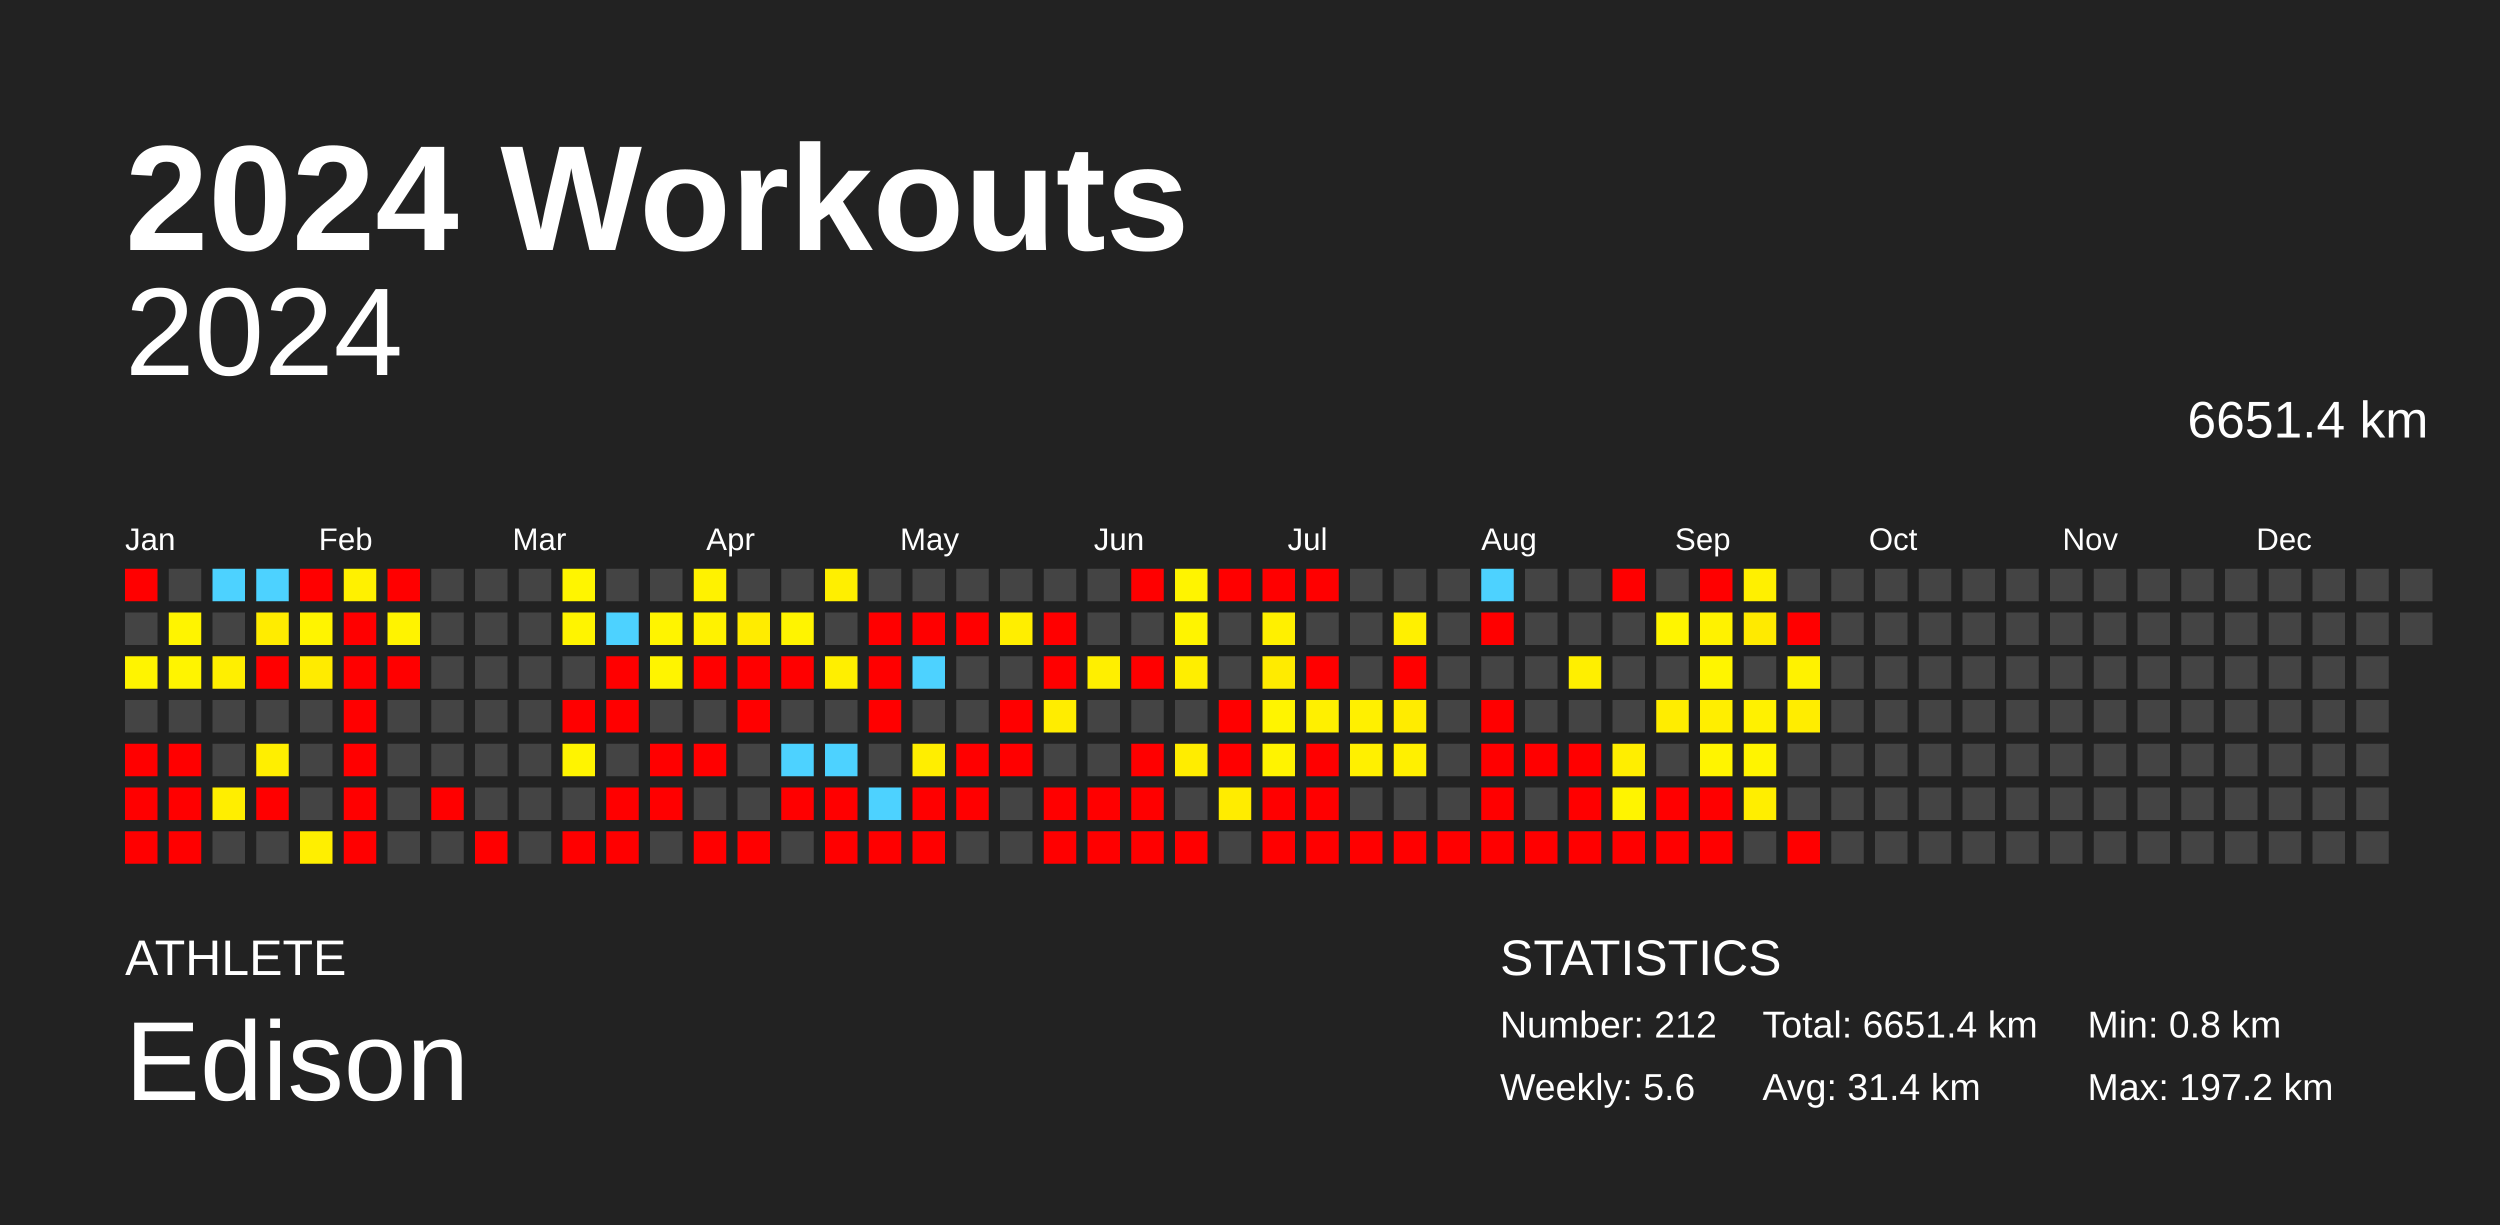
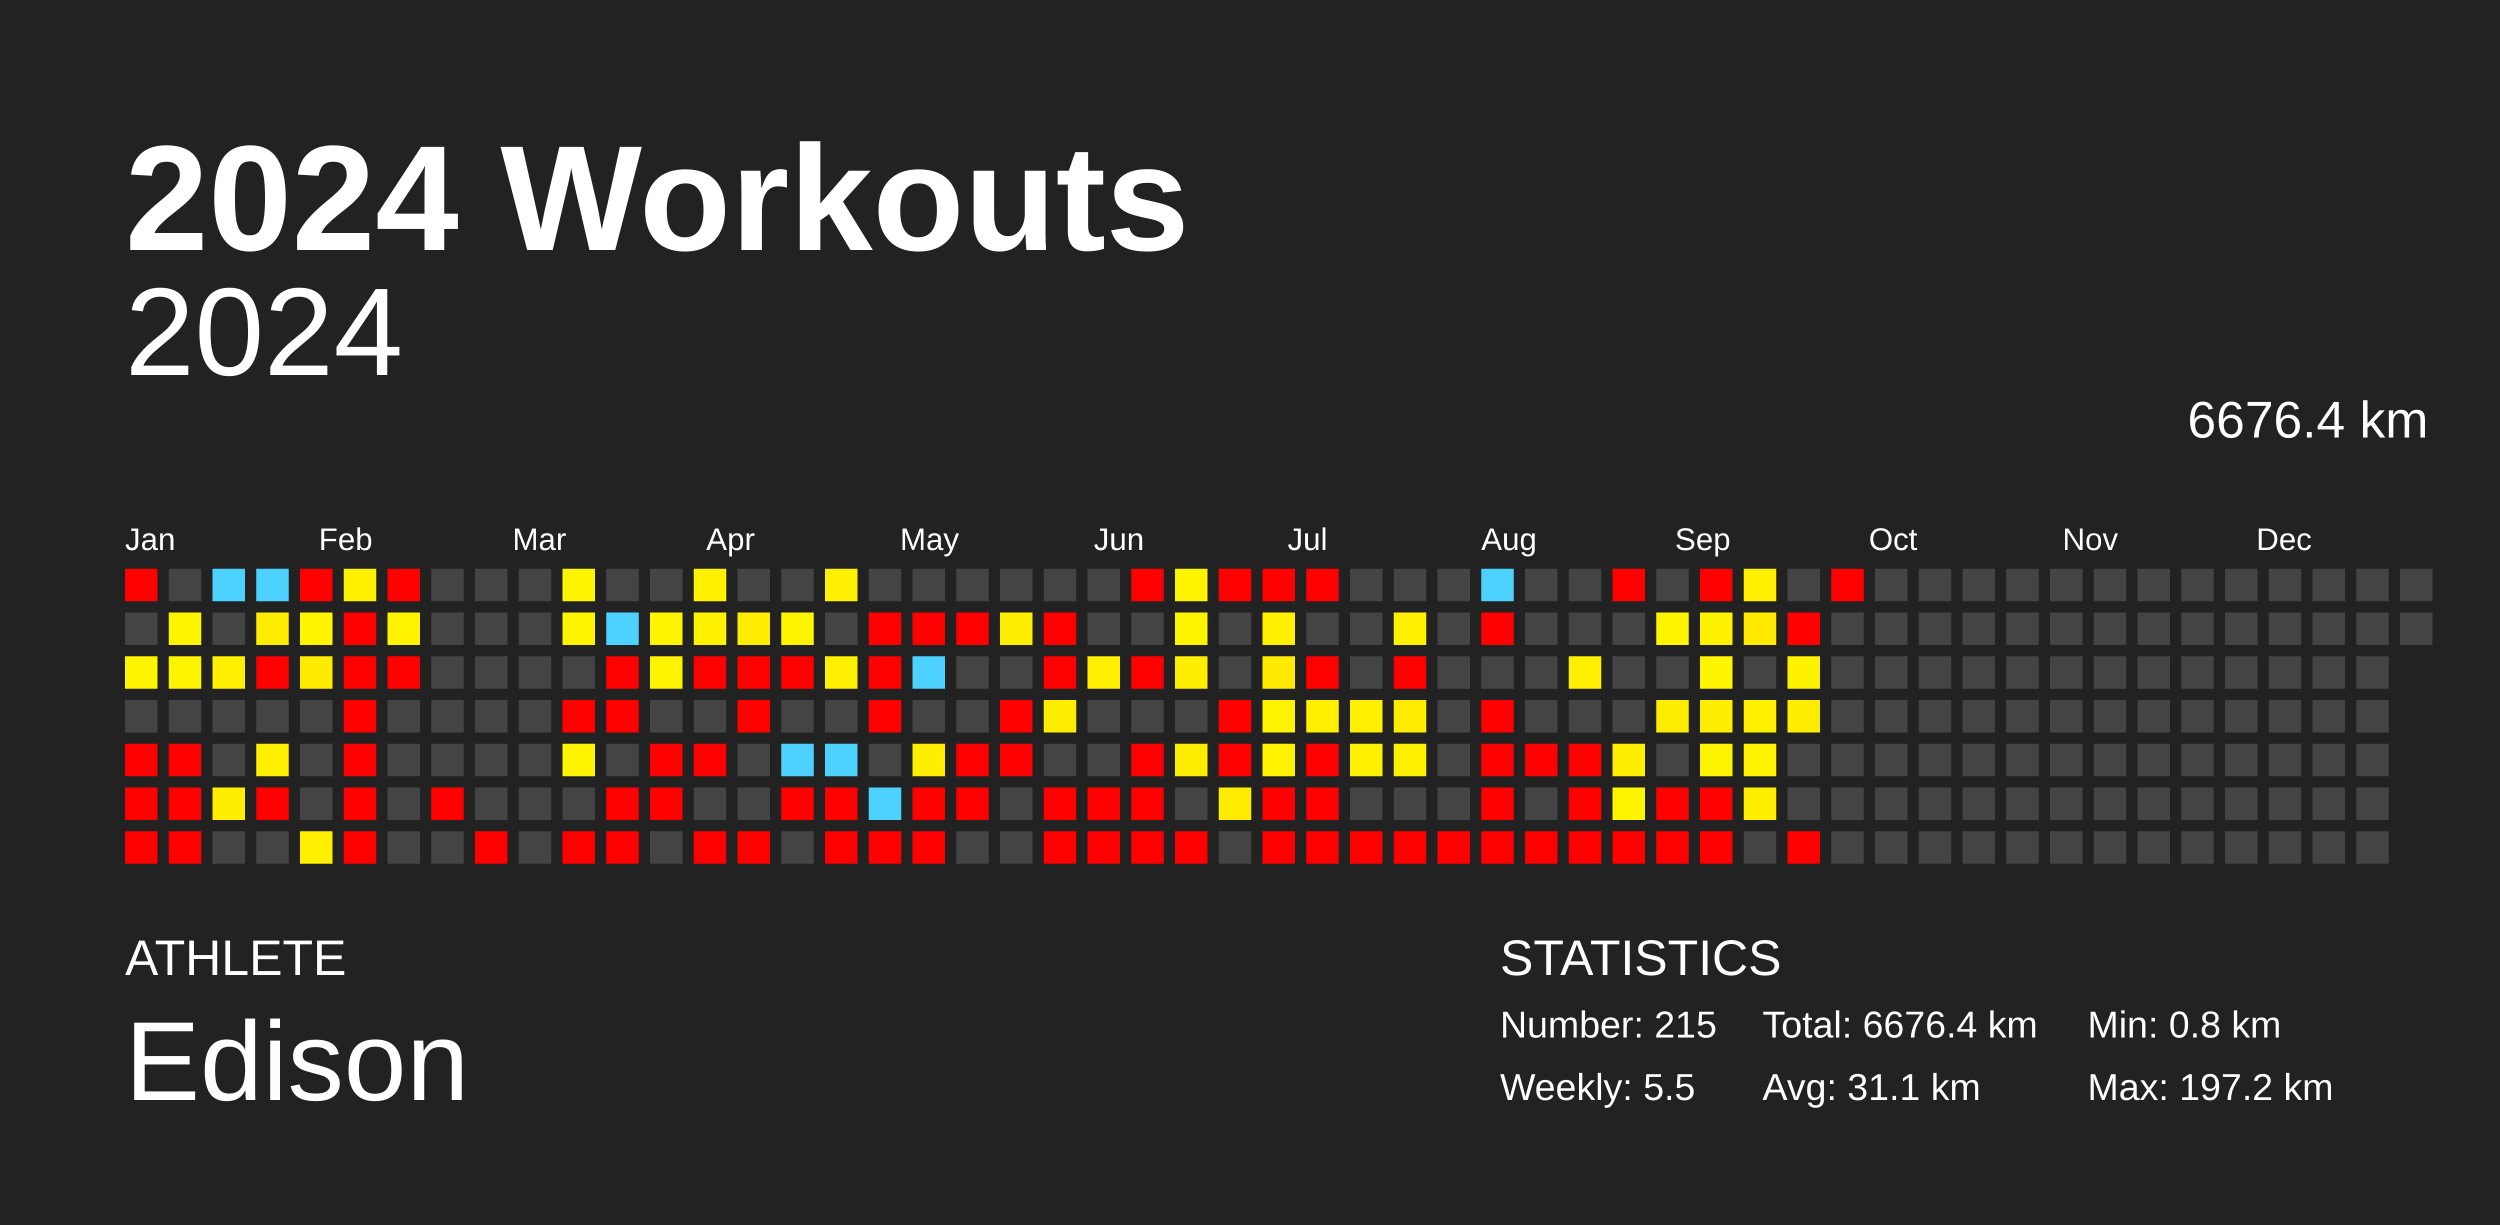
<svg xmlns="http://www.w3.org/2000/svg" baseProfile="full" height="98mm" version="1.1" viewBox="0,0,200,98" width="200mm">
  <defs />
  <rect fill="#222222" height="98" width="200" x="0" y="0" />
  <text fill="#FFFFFF" style="font-size:12px; font-family:Arial; font-weight:bold;" x="10" y="20">2024 Workouts</text>
  <text fill="#FFFFFF" style="font-size:4px; font-family:Arial" x="10" y="78">ATHLETE</text>
  <text fill="#FFFFFF" style="font-size:9px; font-family:Arial" x="10" y="88">Edison</text>
  <text fill="#FFFFFF" style="font-size:4px; font-family:Arial" x="120" y="78">STATISTICS</text>
-   <text fill="#FFFFFF" style="font-size:3px; font-family:Arial" x="120" y="83">Number: 212</text>
-   <text fill="#FFFFFF" style="font-size:3px; font-family:Arial" x="120" y="88">Weekly: 5.6</text>
-   <text fill="#FFFFFF" style="font-size:3px; font-family:Arial" x="141" y="83">Total: 6651.4 km</text>
-   <text fill="#FFFFFF" style="font-size:3px; font-family:Arial" x="141" y="88">Avg: 31.4 km</text>
+   <text fill="#FFFFFF" style="font-size:3px; font-family:Arial" x="120" y="83">Number: 215</text>
+   <text fill="#FFFFFF" style="font-size:3px; font-family:Arial" x="120" y="88">Weekly: 5.5</text>
+   <text fill="#FFFFFF" style="font-size:3px; font-family:Arial" x="141" y="83">Total: 6676.4 km</text>
+   <text fill="#FFFFFF" style="font-size:3px; font-family:Arial" x="141" y="88">Avg: 31.1 km</text>
  <text fill="#FFFFFF" style="font-size:3px; font-family:Arial" x="167" y="83">Min: 0.8 km</text>
  <text fill="#FFFFFF" style="font-size:3px; font-family:Arial" x="167" y="88">Max: 197.2 km</text>
  <text alignment-baseline="hanging" fill="#FFFFFF" style="font-size:10.0px; font-family:Arial;" x="10" y="30">2024</text>
-   <text alignment-baseline="hanging" fill="#FFFFFF" style="font-size:4.125px; font-family:Arial;" x="175" y="35">6651.4 km</text>
+   <text alignment-baseline="hanging" fill="#FFFFFF" style="font-size:4.125px; font-family:Arial;" x="175" y="35">6676.4 km</text>
  <text fill="#FFFFFF" style="font-size:2.5px; font-family:Arial" x="10.0" y="44">Jan</text>
  <text fill="#FFFFFF" style="font-size:2.5px; font-family:Arial" x="25.5" y="44">Feb</text>
  <text fill="#FFFFFF" style="font-size:2.5px; font-family:Arial" x="41.0" y="44">Mar</text>
  <text fill="#FFFFFF" style="font-size:2.5px; font-family:Arial" x="56.5" y="44">Apr</text>
  <text fill="#FFFFFF" style="font-size:2.5px; font-family:Arial" x="72.0" y="44">May</text>
  <text fill="#FFFFFF" style="font-size:2.5px; font-family:Arial" x="87.5" y="44">Jun</text>
  <text fill="#FFFFFF" style="font-size:2.5px; font-family:Arial" x="103.0" y="44">Jul</text>
  <text fill="#FFFFFF" style="font-size:2.5px; font-family:Arial" x="118.5" y="44">Aug</text>
  <text fill="#FFFFFF" style="font-size:2.5px; font-family:Arial" x="134.0" y="44">Sep</text>
  <text fill="#FFFFFF" style="font-size:2.5px; font-family:Arial" x="149.5" y="44">Oct</text>
  <text fill="#FFFFFF" style="font-size:2.5px; font-family:Arial" x="165.0" y="44">Nov</text>
  <text fill="#FFFFFF" style="font-size:2.5px; font-family:Arial" x="180.5" y="44">Dec</text>
  <rect fill="red" height="2.6" width="2.6" x="10.0" y="45.5" />
  <rect fill="#444444" height="2.6" width="2.6" x="10.0" y="49.0" />
  <rect fill="#fff400" height="2.6" width="2.6" x="10.0" y="52.5" />
  <rect fill="#444444" height="2.6" width="2.6" x="10.0" y="56.0" />
  <rect fill="red" height="2.6" width="2.6" x="10.0" y="59.5" />
  <rect fill="red" height="2.6" width="2.6" x="10.0" y="63.0" />
  <rect fill="red" height="2.6" width="2.6" x="10.0" y="66.5" />
  <rect fill="#444444" height="2.6" width="2.6" x="13.5" y="45.5" />
  <rect fill="#fff400" height="2.6" width="2.6" x="13.5" y="49.0" />
  <rect fill="#fff400" height="2.6" width="2.6" x="13.5" y="52.5" />
  <rect fill="#444444" height="2.6" width="2.6" x="13.5" y="56.0" />
  <rect fill="red" height="2.6" width="2.6" x="13.5" y="59.5" />
  <rect fill="red" height="2.6" width="2.6" x="13.5" y="63.0" />
  <rect fill="red" height="2.6" width="2.6" x="13.5" y="66.5" />
  <rect fill="#4dd2ff" height="2.6" width="2.6" x="17.0" y="45.5" />
  <rect fill="#444444" height="2.6" width="2.6" x="17.0" y="49.0" />
  <rect fill="#ffef00" height="2.6" width="2.6" x="17.0" y="52.5" />
  <rect fill="#444444" height="2.6" width="2.6" x="17.0" y="56.0" />
  <rect fill="#444444" height="2.6" width="2.6" x="17.0" y="59.5" />
  <rect fill="#ffee00" height="2.6" width="2.6" x="17.0" y="63.0" />
  <rect fill="#444444" height="2.6" width="2.6" x="17.0" y="66.5" />
  <rect fill="#4dd2ff" height="2.6" width="2.6" x="20.5" y="45.5" />
  <rect fill="#ffec00" height="2.6" width="2.6" x="20.5" y="49.0" />
  <rect fill="red" height="2.6" width="2.6" x="20.5" y="52.5" />
  <rect fill="#444444" height="2.6" width="2.6" x="20.5" y="56.0" />
  <rect fill="#ffef00" height="2.6" width="2.6" x="20.5" y="59.5" />
  <rect fill="red" height="2.6" width="2.6" x="20.5" y="63.0" />
  <rect fill="#444444" height="2.6" width="2.6" x="20.5" y="66.5" />
  <rect fill="red" height="2.6" width="2.6" x="24.0" y="45.5" />
  <rect fill="#fff400" height="2.6" width="2.6" x="24.0" y="49.0" />
  <rect fill="#ffeb00" height="2.6" width="2.6" x="24.0" y="52.5" />
  <rect fill="#444444" height="2.6" width="2.6" x="24.0" y="56.0" />
  <rect fill="#444444" height="2.6" width="2.6" x="24.0" y="59.5" />
  <rect fill="#444444" height="2.6" width="2.6" x="24.0" y="63.0" />
  <rect fill="#ffef00" height="2.6" width="2.6" x="24.0" y="66.5" />
  <rect fill="#fff100" height="2.6" width="2.6" x="27.5" y="45.5" />
  <rect fill="red" height="2.6" width="2.6" x="27.5" y="49.0" />
  <rect fill="red" height="2.6" width="2.6" x="27.5" y="52.5" />
  <rect fill="red" height="2.6" width="2.6" x="27.5" y="56.0" />
  <rect fill="red" height="2.6" width="2.6" x="27.5" y="59.5" />
  <rect fill="red" height="2.6" width="2.6" x="27.5" y="63.0" />
  <rect fill="red" height="2.6" width="2.6" x="27.5" y="66.5" />
  <rect fill="red" height="2.6" width="2.6" x="31.0" y="45.5" />
  <rect fill="#fff300" height="2.6" width="2.6" x="31.0" y="49.0" />
  <rect fill="red" height="2.6" width="2.6" x="31.0" y="52.5" />
  <rect fill="#444444" height="2.6" width="2.6" x="31.0" y="56.0" />
  <rect fill="#444444" height="2.6" width="2.6" x="31.0" y="59.5" />
  <rect fill="#444444" height="2.6" width="2.6" x="31.0" y="63.0" />
  <rect fill="#444444" height="2.6" width="2.6" x="31.0" y="66.5" />
  <rect fill="#444444" height="2.6" width="2.6" x="34.5" y="45.5" />
  <rect fill="#444444" height="2.6" width="2.6" x="34.5" y="49.0" />
  <rect fill="#444444" height="2.6" width="2.6" x="34.5" y="52.5" />
  <rect fill="#444444" height="2.6" width="2.6" x="34.5" y="56.0" />
  <rect fill="#444444" height="2.6" width="2.6" x="34.5" y="59.5" />
  <rect fill="red" height="2.6" width="2.6" x="34.5" y="63.0" />
  <rect fill="#444444" height="2.6" width="2.6" x="34.5" y="66.5" />
  <rect fill="#444444" height="2.6" width="2.6" x="38.0" y="45.5" />
  <rect fill="#444444" height="2.6" width="2.6" x="38.0" y="49.0" />
  <rect fill="#444444" height="2.6" width="2.6" x="38.0" y="52.5" />
  <rect fill="#444444" height="2.6" width="2.6" x="38.0" y="56.0" />
  <rect fill="#444444" height="2.6" width="2.6" x="38.0" y="59.5" />
  <rect fill="#444444" height="2.6" width="2.6" x="38.0" y="63.0" />
  <rect fill="red" height="2.6" width="2.6" x="38.0" y="66.5" />
  <rect fill="#444444" height="2.6" width="2.6" x="41.5" y="45.5" />
  <rect fill="#444444" height="2.6" width="2.6" x="41.5" y="49.0" />
  <rect fill="#444444" height="2.6" width="2.6" x="41.5" y="52.5" />
  <rect fill="#444444" height="2.6" width="2.6" x="41.5" y="56.0" />
  <rect fill="#444444" height="2.6" width="2.6" x="41.5" y="59.5" />
  <rect fill="#444444" height="2.6" width="2.6" x="41.5" y="63.0" />
  <rect fill="#444444" height="2.6" width="2.6" x="41.5" y="66.5" />
  <rect fill="#fff500" height="2.6" width="2.6" x="45.0" y="45.5" />
  <rect fill="#fff400" height="2.6" width="2.6" x="45.0" y="49.0" />
  <rect fill="#444444" height="2.6" width="2.6" x="45.0" y="52.5" />
  <rect fill="red" height="2.6" width="2.6" x="45.0" y="56.0" />
  <rect fill="#fff400" height="2.6" width="2.6" x="45.0" y="59.5" />
  <rect fill="#444444" height="2.6" width="2.6" x="45.0" y="63.0" />
  <rect fill="red" height="2.6" width="2.6" x="45.0" y="66.5" />
  <rect fill="#444444" height="2.6" width="2.6" x="48.5" y="45.5" />
  <rect fill="#4dd2ff" height="2.6" width="2.6" x="48.5" y="49.0" />
  <rect fill="red" height="2.6" width="2.6" x="48.5" y="52.5" />
  <rect fill="red" height="2.6" width="2.6" x="48.5" y="56.0" />
  <rect fill="#444444" height="2.6" width="2.6" x="48.5" y="59.5" />
  <rect fill="red" height="2.6" width="2.6" x="48.5" y="63.0" />
  <rect fill="red" height="2.6" width="2.6" x="48.5" y="66.5" />
  <rect fill="#444444" height="2.6" width="2.6" x="52.0" y="45.5" />
  <rect fill="#fff400" height="2.6" width="2.6" x="52.0" y="49.0" />
  <rect fill="#fff400" height="2.6" width="2.6" x="52.0" y="52.5" />
  <rect fill="#444444" height="2.6" width="2.6" x="52.0" y="56.0" />
  <rect fill="red" height="2.6" width="2.6" x="52.0" y="59.5" />
  <rect fill="red" height="2.6" width="2.6" x="52.0" y="63.0" />
  <rect fill="#444444" height="2.6" width="2.6" x="52.0" y="66.5" />
  <rect fill="#fff200" height="2.6" width="2.6" x="55.5" y="45.5" />
  <rect fill="#fff200" height="2.6" width="2.6" x="55.5" y="49.0" />
  <rect fill="red" height="2.6" width="2.6" x="55.5" y="52.5" />
  <rect fill="#444444" height="2.6" width="2.6" x="55.5" y="56.0" />
  <rect fill="red" height="2.6" width="2.6" x="55.5" y="59.5" />
  <rect fill="#444444" height="2.6" width="2.6" x="55.5" y="63.0" />
  <rect fill="red" height="2.6" width="2.6" x="55.5" y="66.5" />
  <rect fill="#444444" height="2.6" width="2.6" x="59.0" y="45.5" />
  <rect fill="#ffec00" height="2.6" width="2.6" x="59.0" y="49.0" />
  <rect fill="red" height="2.6" width="2.6" x="59.0" y="52.5" />
  <rect fill="red" height="2.6" width="2.6" x="59.0" y="56.0" />
  <rect fill="#444444" height="2.6" width="2.6" x="59.0" y="59.5" />
  <rect fill="#444444" height="2.6" width="2.6" x="59.0" y="63.0" />
  <rect fill="red" height="2.6" width="2.6" x="59.0" y="66.5" />
  <rect fill="#444444" height="2.6" width="2.6" x="62.5" y="45.5" />
  <rect fill="#fff400" height="2.6" width="2.6" x="62.5" y="49.0" />
  <rect fill="red" height="2.6" width="2.6" x="62.5" y="52.5" />
  <rect fill="#444444" height="2.6" width="2.6" x="62.5" y="56.0" />
  <rect fill="#4dd2ff" height="2.6" width="2.6" x="62.5" y="59.5" />
  <rect fill="red" height="2.6" width="2.6" x="62.5" y="63.0" />
  <rect fill="#444444" height="2.6" width="2.6" x="62.5" y="66.5" />
  <rect fill="#ffef00" height="2.6" width="2.6" x="66.0" y="45.5" />
  <rect fill="#444444" height="2.6" width="2.6" x="66.0" y="49.0" />
  <rect fill="#ffef00" height="2.6" width="2.6" x="66.0" y="52.5" />
  <rect fill="#444444" height="2.6" width="2.6" x="66.0" y="56.0" />
  <rect fill="#4dd2ff" height="2.6" width="2.6" x="66.0" y="59.5" />
  <rect fill="red" height="2.6" width="2.6" x="66.0" y="63.0" />
  <rect fill="red" height="2.6" width="2.6" x="66.0" y="66.5" />
  <rect fill="#444444" height="2.6" width="2.6" x="69.5" y="45.5" />
  <rect fill="red" height="2.6" width="2.6" x="69.5" y="49.0" />
  <rect fill="red" height="2.6" width="2.6" x="69.5" y="52.5" />
  <rect fill="red" height="2.6" width="2.6" x="69.5" y="56.0" />
  <rect fill="#444444" height="2.6" width="2.6" x="69.5" y="59.5" />
  <rect fill="#4dd2ff" height="2.6" width="2.6" x="69.5" y="63.0" />
  <rect fill="red" height="2.6" width="2.6" x="69.5" y="66.5" />
  <rect fill="#444444" height="2.6" width="2.6" x="73.0" y="45.5" />
  <rect fill="red" height="2.6" width="2.6" x="73.0" y="49.0" />
  <rect fill="#4dd2ff" height="2.6" width="2.6" x="73.0" y="52.5" />
  <rect fill="#444444" height="2.6" width="2.6" x="73.0" y="56.0" />
  <rect fill="#ffee00" height="2.6" width="2.6" x="73.0" y="59.5" />
  <rect fill="red" height="2.6" width="2.6" x="73.0" y="63.0" />
  <rect fill="red" height="2.6" width="2.6" x="73.0" y="66.5" />
  <rect fill="#444444" height="2.6" width="2.6" x="76.5" y="45.5" />
  <rect fill="red" height="2.6" width="2.6" x="76.5" y="49.0" />
  <rect fill="#444444" height="2.6" width="2.6" x="76.5" y="52.5" />
  <rect fill="#444444" height="2.6" width="2.6" x="76.5" y="56.0" />
  <rect fill="red" height="2.6" width="2.6" x="76.5" y="59.5" />
  <rect fill="red" height="2.6" width="2.6" x="76.5" y="63.0" />
  <rect fill="#444444" height="2.6" width="2.6" x="76.5" y="66.5" />
  <rect fill="#444444" height="2.6" width="2.6" x="80.0" y="45.5" />
  <rect fill="#ffee00" height="2.6" width="2.6" x="80.0" y="49.0" />
  <rect fill="#444444" height="2.6" width="2.6" x="80.0" y="52.5" />
  <rect fill="red" height="2.6" width="2.6" x="80.0" y="56.0" />
  <rect fill="red" height="2.6" width="2.6" x="80.0" y="59.5" />
  <rect fill="#444444" height="2.6" width="2.6" x="80.0" y="63.0" />
  <rect fill="#444444" height="2.6" width="2.6" x="80.0" y="66.5" />
  <rect fill="#444444" height="2.6" width="2.6" x="83.5" y="45.5" />
  <rect fill="red" height="2.6" width="2.6" x="83.5" y="49.0" />
  <rect fill="red" height="2.6" width="2.6" x="83.5" y="52.5" />
  <rect fill="#ffed00" height="2.6" width="2.6" x="83.5" y="56.0" />
  <rect fill="#444444" height="2.6" width="2.6" x="83.5" y="59.5" />
  <rect fill="red" height="2.6" width="2.6" x="83.5" y="63.0" />
  <rect fill="red" height="2.6" width="2.6" x="83.5" y="66.5" />
  <rect fill="#444444" height="2.6" width="2.6" x="87.0" y="45.5" />
  <rect fill="#444444" height="2.6" width="2.6" x="87.0" y="49.0" />
  <rect fill="#ffef00" height="2.6" width="2.6" x="87.0" y="52.5" />
  <rect fill="#444444" height="2.6" width="2.6" x="87.0" y="56.0" />
  <rect fill="#444444" height="2.6" width="2.6" x="87.0" y="59.5" />
  <rect fill="red" height="2.6" width="2.6" x="87.0" y="63.0" />
  <rect fill="red" height="2.6" width="2.6" x="87.0" y="66.5" />
  <rect fill="red" height="2.6" width="2.6" x="90.5" y="45.5" />
  <rect fill="#444444" height="2.6" width="2.6" x="90.5" y="49.0" />
  <rect fill="red" height="2.6" width="2.6" x="90.5" y="52.5" />
  <rect fill="#444444" height="2.6" width="2.6" x="90.5" y="56.0" />
  <rect fill="red" height="2.6" width="2.6" x="90.5" y="59.5" />
  <rect fill="red" height="2.6" width="2.6" x="90.5" y="63.0" />
  <rect fill="red" height="2.6" width="2.6" x="90.5" y="66.5" />
  <rect fill="#fff400" height="2.6" width="2.6" x="94.0" y="45.5" />
  <rect fill="#fff400" height="2.6" width="2.6" x="94.0" y="49.0" />
  <rect fill="#ffee00" height="2.6" width="2.6" x="94.0" y="52.5" />
  <rect fill="#444444" height="2.6" width="2.6" x="94.0" y="56.0" />
  <rect fill="#ffed00" height="2.6" width="2.6" x="94.0" y="59.5" />
  <rect fill="#444444" height="2.6" width="2.6" x="94.0" y="63.0" />
  <rect fill="red" height="2.6" width="2.6" x="94.0" y="66.5" />
  <rect fill="red" height="2.6" width="2.6" x="97.5" y="45.5" />
  <rect fill="#444444" height="2.6" width="2.6" x="97.5" y="49.0" />
  <rect fill="#444444" height="2.6" width="2.6" x="97.5" y="52.5" />
  <rect fill="red" height="2.6" width="2.6" x="97.5" y="56.0" />
  <rect fill="red" height="2.6" width="2.6" x="97.5" y="59.5" />
  <rect fill="#ffec00" height="2.6" width="2.6" x="97.5" y="63.0" />
  <rect fill="#444444" height="2.6" width="2.6" x="97.5" y="66.5" />
  <rect fill="red" height="2.6" width="2.6" x="101.0" y="45.5" />
  <rect fill="#fff000" height="2.6" width="2.6" x="101.0" y="49.0" />
  <rect fill="#ffeb00" height="2.6" width="2.6" x="101.0" y="52.5" />
  <rect fill="#fff400" height="2.6" width="2.6" x="101.0" y="56.0" />
  <rect fill="#fff300" height="2.6" width="2.6" x="101.0" y="59.5" />
  <rect fill="red" height="2.6" width="2.6" x="101.0" y="63.0" />
  <rect fill="red" height="2.6" width="2.6" x="101.0" y="66.5" />
  <rect fill="red" height="2.6" width="2.6" x="104.5" y="45.5" />
  <rect fill="#444444" height="2.6" width="2.6" x="104.5" y="49.0" />
  <rect fill="red" height="2.6" width="2.6" x="104.5" y="52.5" />
  <rect fill="#fff000" height="2.6" width="2.6" x="104.5" y="56.0" />
  <rect fill="red" height="2.6" width="2.6" x="104.5" y="59.5" />
  <rect fill="red" height="2.6" width="2.6" x="104.5" y="63.0" />
  <rect fill="red" height="2.6" width="2.6" x="104.5" y="66.5" />
  <rect fill="#444444" height="2.6" width="2.6" x="108.0" y="45.5" />
  <rect fill="#444444" height="2.6" width="2.6" x="108.0" y="49.0" />
  <rect fill="#444444" height="2.6" width="2.6" x="108.0" y="52.5" />
  <rect fill="#fff000" height="2.6" width="2.6" x="108.0" y="56.0" />
  <rect fill="#fff000" height="2.6" width="2.6" x="108.0" y="59.5" />
  <rect fill="#444444" height="2.6" width="2.6" x="108.0" y="63.0" />
  <rect fill="red" height="2.6" width="2.6" x="108.0" y="66.5" />
  <rect fill="#444444" height="2.6" width="2.6" x="111.5" y="45.5" />
  <rect fill="#fff000" height="2.6" width="2.6" x="111.5" y="49.0" />
  <rect fill="red" height="2.6" width="2.6" x="111.5" y="52.5" />
  <rect fill="#ffec00" height="2.6" width="2.6" x="111.5" y="56.0" />
  <rect fill="#fff000" height="2.6" width="2.6" x="111.5" y="59.5" />
  <rect fill="#444444" height="2.6" width="2.6" x="111.5" y="63.0" />
  <rect fill="red" height="2.6" width="2.6" x="111.5" y="66.5" />
  <rect fill="#444444" height="2.6" width="2.6" x="115.0" y="45.5" />
  <rect fill="#444444" height="2.6" width="2.6" x="115.0" y="49.0" />
  <rect fill="#444444" height="2.6" width="2.6" x="115.0" y="52.5" />
  <rect fill="#444444" height="2.6" width="2.6" x="115.0" y="56.0" />
  <rect fill="#444444" height="2.6" width="2.6" x="115.0" y="59.5" />
  <rect fill="#444444" height="2.6" width="2.6" x="115.0" y="63.0" />
  <rect fill="red" height="2.6" width="2.6" x="115.0" y="66.5" />
  <rect fill="#4dd2ff" height="2.6" width="2.6" x="118.5" y="45.5" />
  <rect fill="red" height="2.6" width="2.6" x="118.5" y="49.0" />
  <rect fill="#444444" height="2.6" width="2.6" x="118.5" y="52.5" />
  <rect fill="red" height="2.6" width="2.6" x="118.5" y="56.0" />
  <rect fill="red" height="2.6" width="2.6" x="118.5" y="59.5" />
  <rect fill="red" height="2.6" width="2.6" x="118.5" y="63.0" />
  <rect fill="red" height="2.6" width="2.6" x="118.5" y="66.5" />
  <rect fill="#444444" height="2.6" width="2.6" x="122.0" y="45.5" />
  <rect fill="#444444" height="2.6" width="2.6" x="122.0" y="49.0" />
  <rect fill="#444444" height="2.6" width="2.6" x="122.0" y="52.5" />
  <rect fill="#444444" height="2.6" width="2.6" x="122.0" y="56.0" />
  <rect fill="red" height="2.6" width="2.6" x="122.0" y="59.5" />
  <rect fill="#444444" height="2.6" width="2.6" x="122.0" y="63.0" />
  <rect fill="red" height="2.6" width="2.6" x="122.0" y="66.5" />
  <rect fill="#444444" height="2.6" width="2.6" x="125.5" y="45.5" />
  <rect fill="#444444" height="2.6" width="2.6" x="125.5" y="49.0" />
  <rect fill="#ffef00" height="2.6" width="2.6" x="125.5" y="52.5" />
  <rect fill="#444444" height="2.6" width="2.6" x="125.5" y="56.0" />
  <rect fill="red" height="2.6" width="2.6" x="125.5" y="59.5" />
  <rect fill="red" height="2.6" width="2.6" x="125.5" y="63.0" />
  <rect fill="red" height="2.6" width="2.6" x="125.5" y="66.5" />
  <rect fill="red" height="2.6" width="2.6" x="129.0" y="45.5" />
  <rect fill="#444444" height="2.6" width="2.6" x="129.0" y="49.0" />
  <rect fill="#444444" height="2.6" width="2.6" x="129.0" y="52.5" />
  <rect fill="#444444" height="2.6" width="2.6" x="129.0" y="56.0" />
  <rect fill="#ffee00" height="2.6" width="2.6" x="129.0" y="59.5" />
  <rect fill="#fff400" height="2.6" width="2.6" x="129.0" y="63.0" />
  <rect fill="red" height="2.6" width="2.6" x="129.0" y="66.5" />
  <rect fill="#444444" height="2.6" width="2.6" x="132.5" y="45.5" />
  <rect fill="#fff500" height="2.6" width="2.6" x="132.5" y="49.0" />
  <rect fill="#444444" height="2.6" width="2.6" x="132.5" y="52.5" />
  <rect fill="#ffed00" height="2.6" width="2.6" x="132.5" y="56.0" />
  <rect fill="#444444" height="2.6" width="2.6" x="132.5" y="59.5" />
  <rect fill="red" height="2.6" width="2.6" x="132.5" y="63.0" />
  <rect fill="red" height="2.6" width="2.6" x="132.5" y="66.5" />
  <rect fill="red" height="2.6" width="2.6" x="136.0" y="45.5" />
  <rect fill="#fff200" height="2.6" width="2.6" x="136.0" y="49.0" />
  <rect fill="#fff500" height="2.6" width="2.6" x="136.0" y="52.5" />
  <rect fill="#ffee00" height="2.6" width="2.6" x="136.0" y="56.0" />
  <rect fill="#fff400" height="2.6" width="2.6" x="136.0" y="59.5" />
  <rect fill="red" height="2.6" width="2.6" x="136.0" y="63.0" />
  <rect fill="red" height="2.6" width="2.6" x="136.0" y="66.5" />
  <rect fill="#fff000" height="2.6" width="2.6" x="139.5" y="45.5" />
  <rect fill="#ffea00" height="2.6" width="2.6" x="139.5" y="49.0" />
  <rect fill="#444444" height="2.6" width="2.6" x="139.5" y="52.5" />
  <rect fill="#fff100" height="2.6" width="2.6" x="139.5" y="56.0" />
  <rect fill="#fff400" height="2.6" width="2.6" x="139.5" y="59.5" />
  <rect fill="#ffee00" height="2.6" width="2.6" x="139.5" y="63.0" />
  <rect fill="#444444" height="2.6" width="2.6" x="139.5" y="66.5" />
  <rect fill="#444444" height="2.6" width="2.6" x="143.0" y="45.5" />
  <rect fill="red" height="2.6" width="2.6" x="143.0" y="49.0" />
  <rect fill="#fff200" height="2.6" width="2.6" x="143.0" y="52.5" />
  <rect fill="#ffed00" height="2.6" width="2.6" x="143.0" y="56.0" />
  <rect fill="#444444" height="2.6" width="2.6" x="143.0" y="59.5" />
  <rect fill="#444444" height="2.6" width="2.6" x="143.0" y="63.0" />
  <rect fill="red" height="2.6" width="2.6" x="143.0" y="66.5" />
-   <rect fill="#444444" height="2.6" width="2.6" x="146.5" y="45.5" />
+   <rect fill="red" height="2.6" width="2.6" x="146.5" y="45.5" />
  <rect fill="#444444" height="2.6" width="2.6" x="146.5" y="49.0" />
  <rect fill="#444444" height="2.6" width="2.6" x="146.5" y="52.5" />
  <rect fill="#444444" height="2.6" width="2.6" x="146.5" y="56.0" />
  <rect fill="#444444" height="2.6" width="2.6" x="146.5" y="59.5" />
  <rect fill="#444444" height="2.6" width="2.6" x="146.5" y="63.0" />
  <rect fill="#444444" height="2.6" width="2.6" x="146.5" y="66.5" />
  <rect fill="#444444" height="2.6" width="2.6" x="150.0" y="45.5" />
  <rect fill="#444444" height="2.6" width="2.6" x="150.0" y="49.0" />
  <rect fill="#444444" height="2.6" width="2.6" x="150.0" y="52.5" />
  <rect fill="#444444" height="2.6" width="2.6" x="150.0" y="56.0" />
  <rect fill="#444444" height="2.6" width="2.6" x="150.0" y="59.5" />
  <rect fill="#444444" height="2.6" width="2.6" x="150.0" y="63.0" />
  <rect fill="#444444" height="2.6" width="2.6" x="150.0" y="66.5" />
  <rect fill="#444444" height="2.6" width="2.6" x="153.5" y="45.5" />
  <rect fill="#444444" height="2.6" width="2.6" x="153.5" y="49.0" />
  <rect fill="#444444" height="2.6" width="2.6" x="153.5" y="52.5" />
  <rect fill="#444444" height="2.6" width="2.6" x="153.5" y="56.0" />
  <rect fill="#444444" height="2.6" width="2.6" x="153.5" y="59.5" />
  <rect fill="#444444" height="2.6" width="2.6" x="153.5" y="63.0" />
  <rect fill="#444444" height="2.6" width="2.6" x="153.5" y="66.5" />
  <rect fill="#444444" height="2.6" width="2.6" x="157.0" y="45.5" />
  <rect fill="#444444" height="2.6" width="2.6" x="157.0" y="49.0" />
  <rect fill="#444444" height="2.6" width="2.6" x="157.0" y="52.5" />
  <rect fill="#444444" height="2.6" width="2.6" x="157.0" y="56.0" />
  <rect fill="#444444" height="2.6" width="2.6" x="157.0" y="59.5" />
  <rect fill="#444444" height="2.6" width="2.6" x="157.0" y="63.0" />
  <rect fill="#444444" height="2.6" width="2.6" x="157.0" y="66.5" />
  <rect fill="#444444" height="2.6" width="2.6" x="160.5" y="45.5" />
  <rect fill="#444444" height="2.6" width="2.6" x="160.5" y="49.0" />
  <rect fill="#444444" height="2.6" width="2.6" x="160.5" y="52.5" />
  <rect fill="#444444" height="2.6" width="2.6" x="160.5" y="56.0" />
  <rect fill="#444444" height="2.6" width="2.6" x="160.5" y="59.5" />
  <rect fill="#444444" height="2.6" width="2.6" x="160.5" y="63.0" />
  <rect fill="#444444" height="2.6" width="2.6" x="160.5" y="66.5" />
  <rect fill="#444444" height="2.6" width="2.6" x="164.0" y="45.5" />
  <rect fill="#444444" height="2.6" width="2.6" x="164.0" y="49.0" />
  <rect fill="#444444" height="2.6" width="2.6" x="164.0" y="52.5" />
  <rect fill="#444444" height="2.6" width="2.6" x="164.0" y="56.0" />
  <rect fill="#444444" height="2.6" width="2.6" x="164.0" y="59.5" />
  <rect fill="#444444" height="2.6" width="2.6" x="164.0" y="63.0" />
  <rect fill="#444444" height="2.6" width="2.6" x="164.0" y="66.5" />
  <rect fill="#444444" height="2.6" width="2.6" x="167.5" y="45.5" />
  <rect fill="#444444" height="2.6" width="2.6" x="167.5" y="49.0" />
  <rect fill="#444444" height="2.6" width="2.6" x="167.5" y="52.5" />
  <rect fill="#444444" height="2.6" width="2.6" x="167.5" y="56.0" />
  <rect fill="#444444" height="2.6" width="2.6" x="167.5" y="59.5" />
  <rect fill="#444444" height="2.6" width="2.6" x="167.5" y="63.0" />
  <rect fill="#444444" height="2.6" width="2.6" x="167.5" y="66.5" />
  <rect fill="#444444" height="2.6" width="2.6" x="171.0" y="45.5" />
  <rect fill="#444444" height="2.6" width="2.6" x="171.0" y="49.0" />
  <rect fill="#444444" height="2.6" width="2.6" x="171.0" y="52.5" />
  <rect fill="#444444" height="2.6" width="2.6" x="171.0" y="56.0" />
  <rect fill="#444444" height="2.6" width="2.6" x="171.0" y="59.5" />
  <rect fill="#444444" height="2.6" width="2.6" x="171.0" y="63.0" />
  <rect fill="#444444" height="2.6" width="2.6" x="171.0" y="66.5" />
  <rect fill="#444444" height="2.6" width="2.6" x="174.5" y="45.5" />
  <rect fill="#444444" height="2.6" width="2.6" x="174.5" y="49.0" />
  <rect fill="#444444" height="2.6" width="2.6" x="174.5" y="52.5" />
  <rect fill="#444444" height="2.6" width="2.6" x="174.5" y="56.0" />
  <rect fill="#444444" height="2.6" width="2.6" x="174.5" y="59.5" />
  <rect fill="#444444" height="2.6" width="2.6" x="174.5" y="63.0" />
  <rect fill="#444444" height="2.6" width="2.6" x="174.5" y="66.5" />
  <rect fill="#444444" height="2.6" width="2.6" x="178.0" y="45.5" />
  <rect fill="#444444" height="2.6" width="2.6" x="178.0" y="49.0" />
  <rect fill="#444444" height="2.6" width="2.6" x="178.0" y="52.5" />
  <rect fill="#444444" height="2.6" width="2.6" x="178.0" y="56.0" />
  <rect fill="#444444" height="2.6" width="2.6" x="178.0" y="59.5" />
  <rect fill="#444444" height="2.6" width="2.6" x="178.0" y="63.0" />
  <rect fill="#444444" height="2.6" width="2.6" x="178.0" y="66.5" />
  <rect fill="#444444" height="2.6" width="2.6" x="181.5" y="45.5" />
  <rect fill="#444444" height="2.6" width="2.6" x="181.5" y="49.0" />
  <rect fill="#444444" height="2.6" width="2.6" x="181.5" y="52.5" />
  <rect fill="#444444" height="2.6" width="2.6" x="181.5" y="56.0" />
  <rect fill="#444444" height="2.6" width="2.6" x="181.5" y="59.5" />
  <rect fill="#444444" height="2.6" width="2.6" x="181.5" y="63.0" />
  <rect fill="#444444" height="2.6" width="2.6" x="181.5" y="66.5" />
  <rect fill="#444444" height="2.6" width="2.6" x="185.0" y="45.5" />
  <rect fill="#444444" height="2.6" width="2.6" x="185.0" y="49.0" />
  <rect fill="#444444" height="2.6" width="2.6" x="185.0" y="52.5" />
  <rect fill="#444444" height="2.6" width="2.6" x="185.0" y="56.0" />
  <rect fill="#444444" height="2.6" width="2.6" x="185.0" y="59.5" />
  <rect fill="#444444" height="2.6" width="2.6" x="185.0" y="63.0" />
  <rect fill="#444444" height="2.6" width="2.6" x="185.0" y="66.5" />
  <rect fill="#444444" height="2.6" width="2.6" x="188.5" y="45.5" />
  <rect fill="#444444" height="2.6" width="2.6" x="188.5" y="49.0" />
  <rect fill="#444444" height="2.6" width="2.6" x="188.5" y="52.5" />
  <rect fill="#444444" height="2.6" width="2.6" x="188.5" y="56.0" />
  <rect fill="#444444" height="2.6" width="2.6" x="188.5" y="59.5" />
  <rect fill="#444444" height="2.6" width="2.6" x="188.5" y="63.0" />
  <rect fill="#444444" height="2.6" width="2.6" x="188.5" y="66.5" />
  <rect fill="#444444" height="2.6" width="2.6" x="192.0" y="45.5" />
  <rect fill="#444444" height="2.6" width="2.6" x="192.0" y="49.0" />
</svg>
